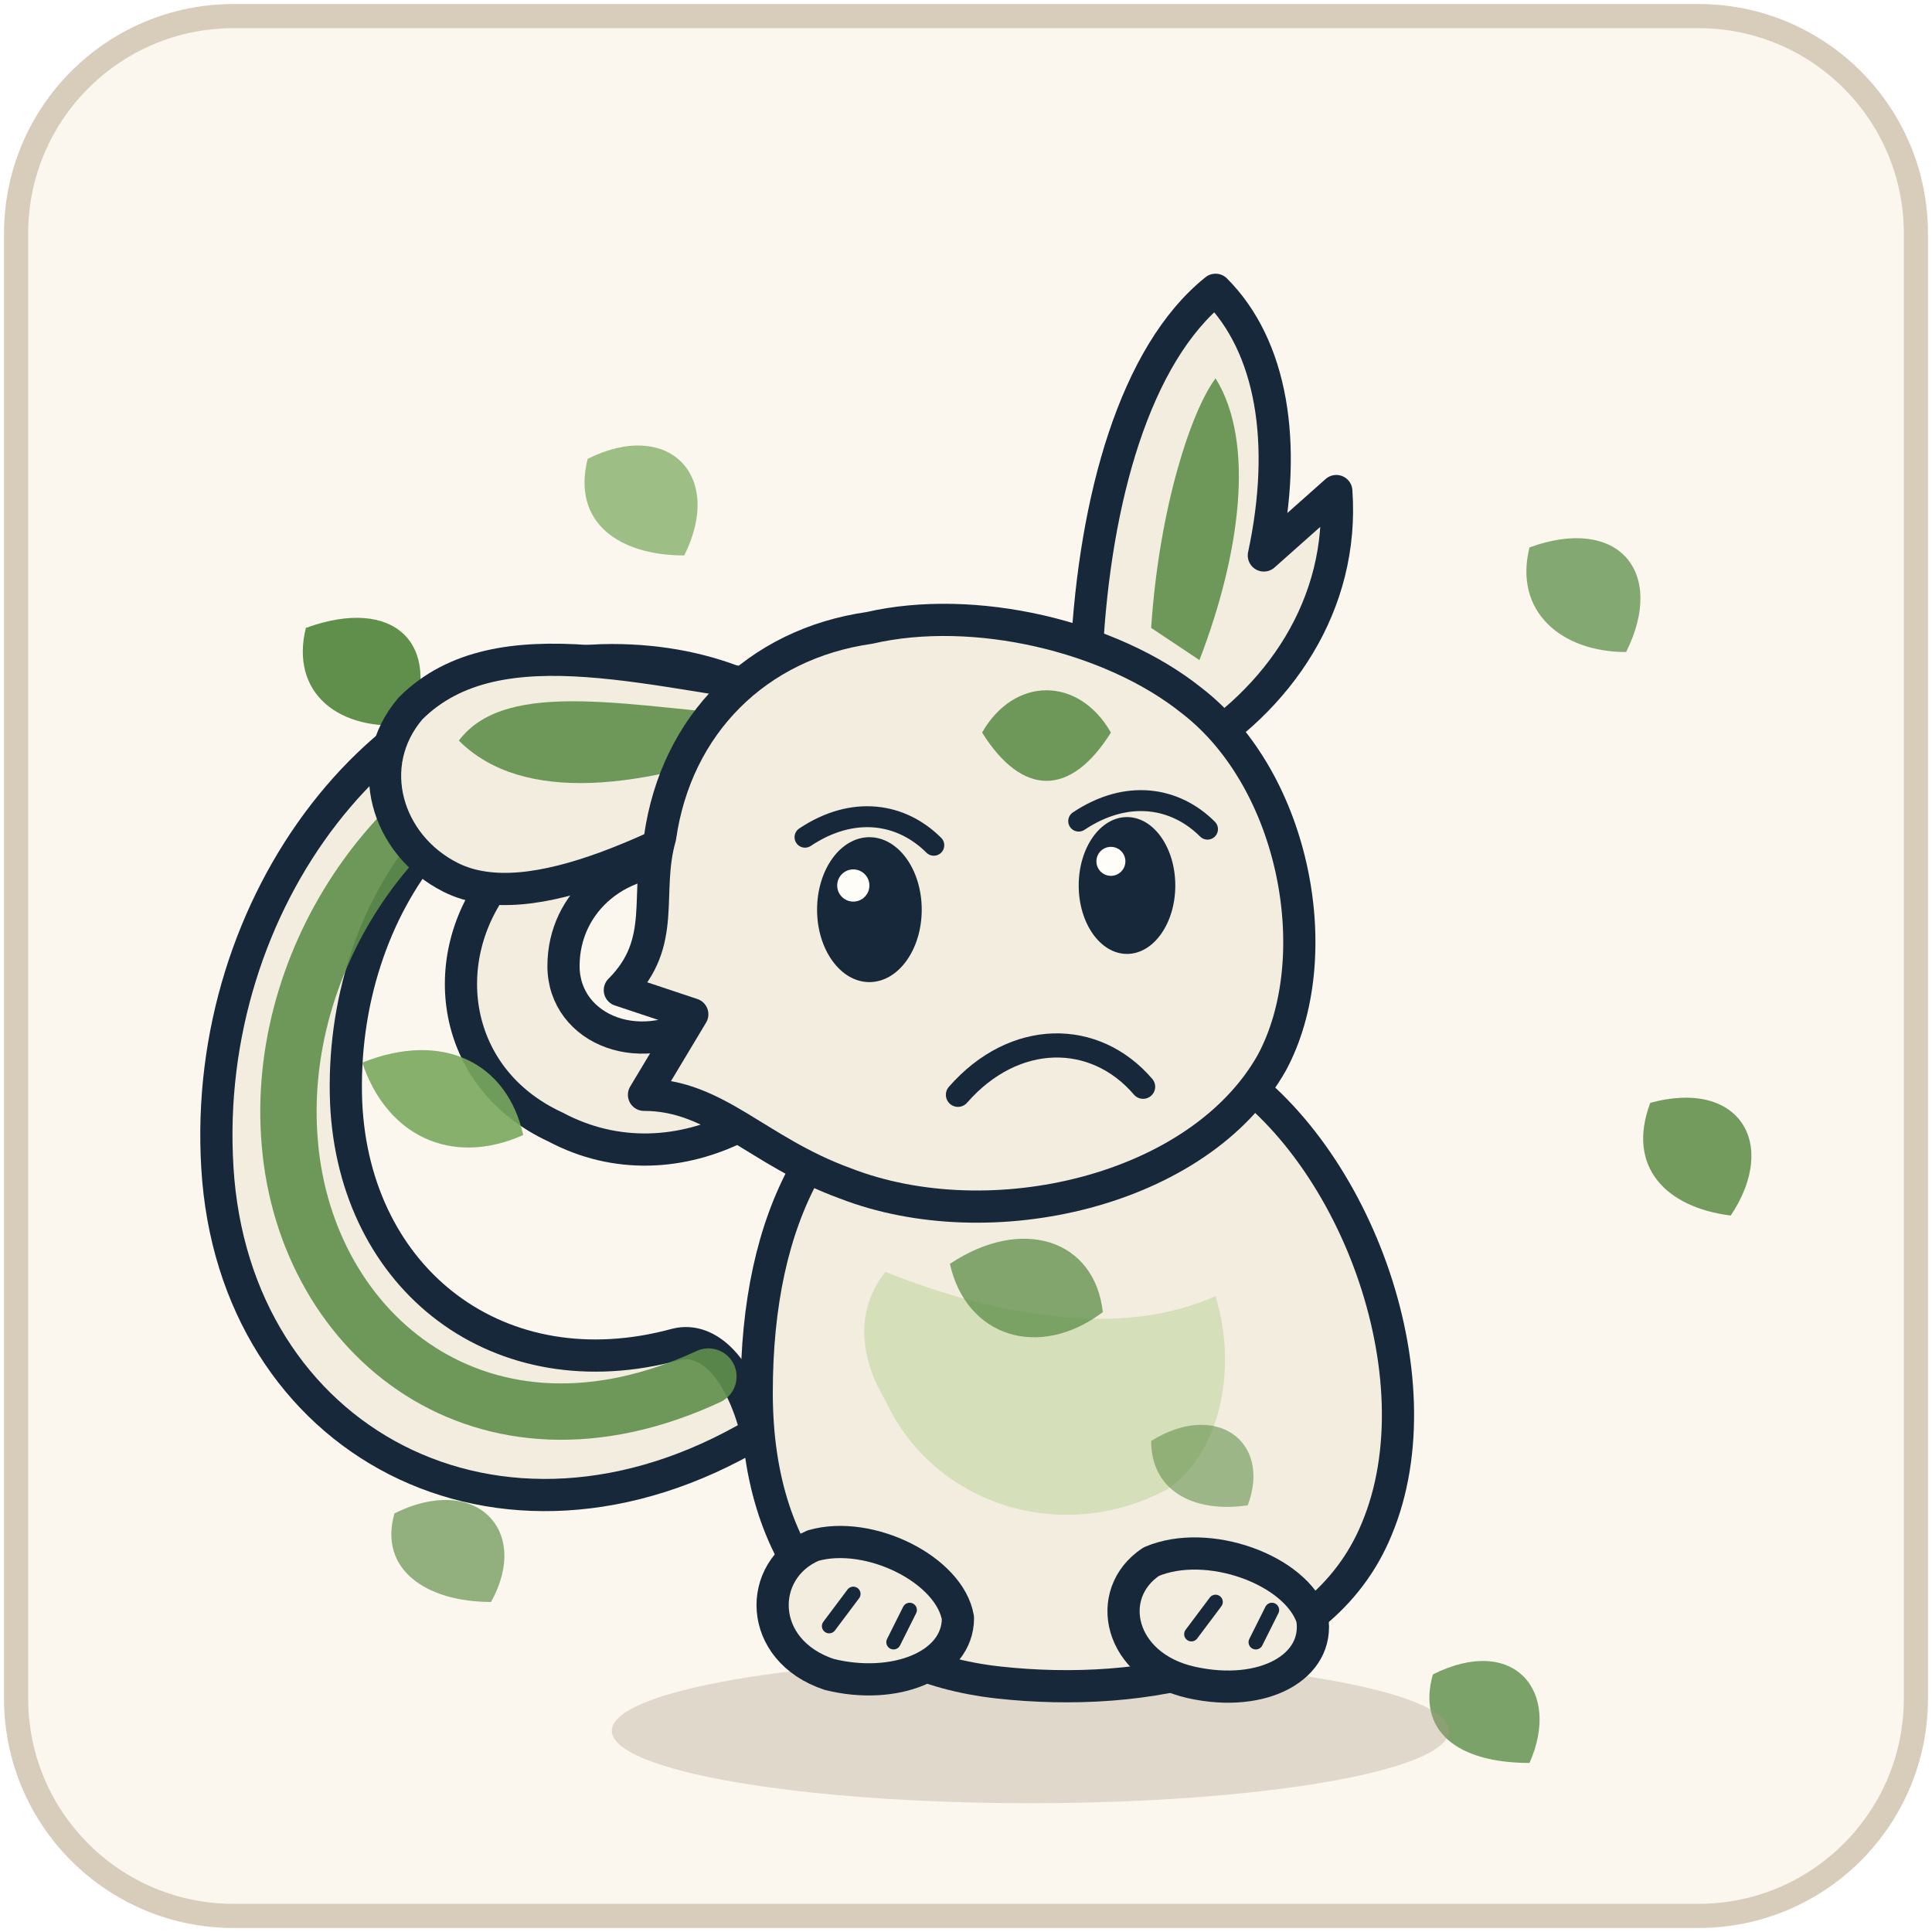
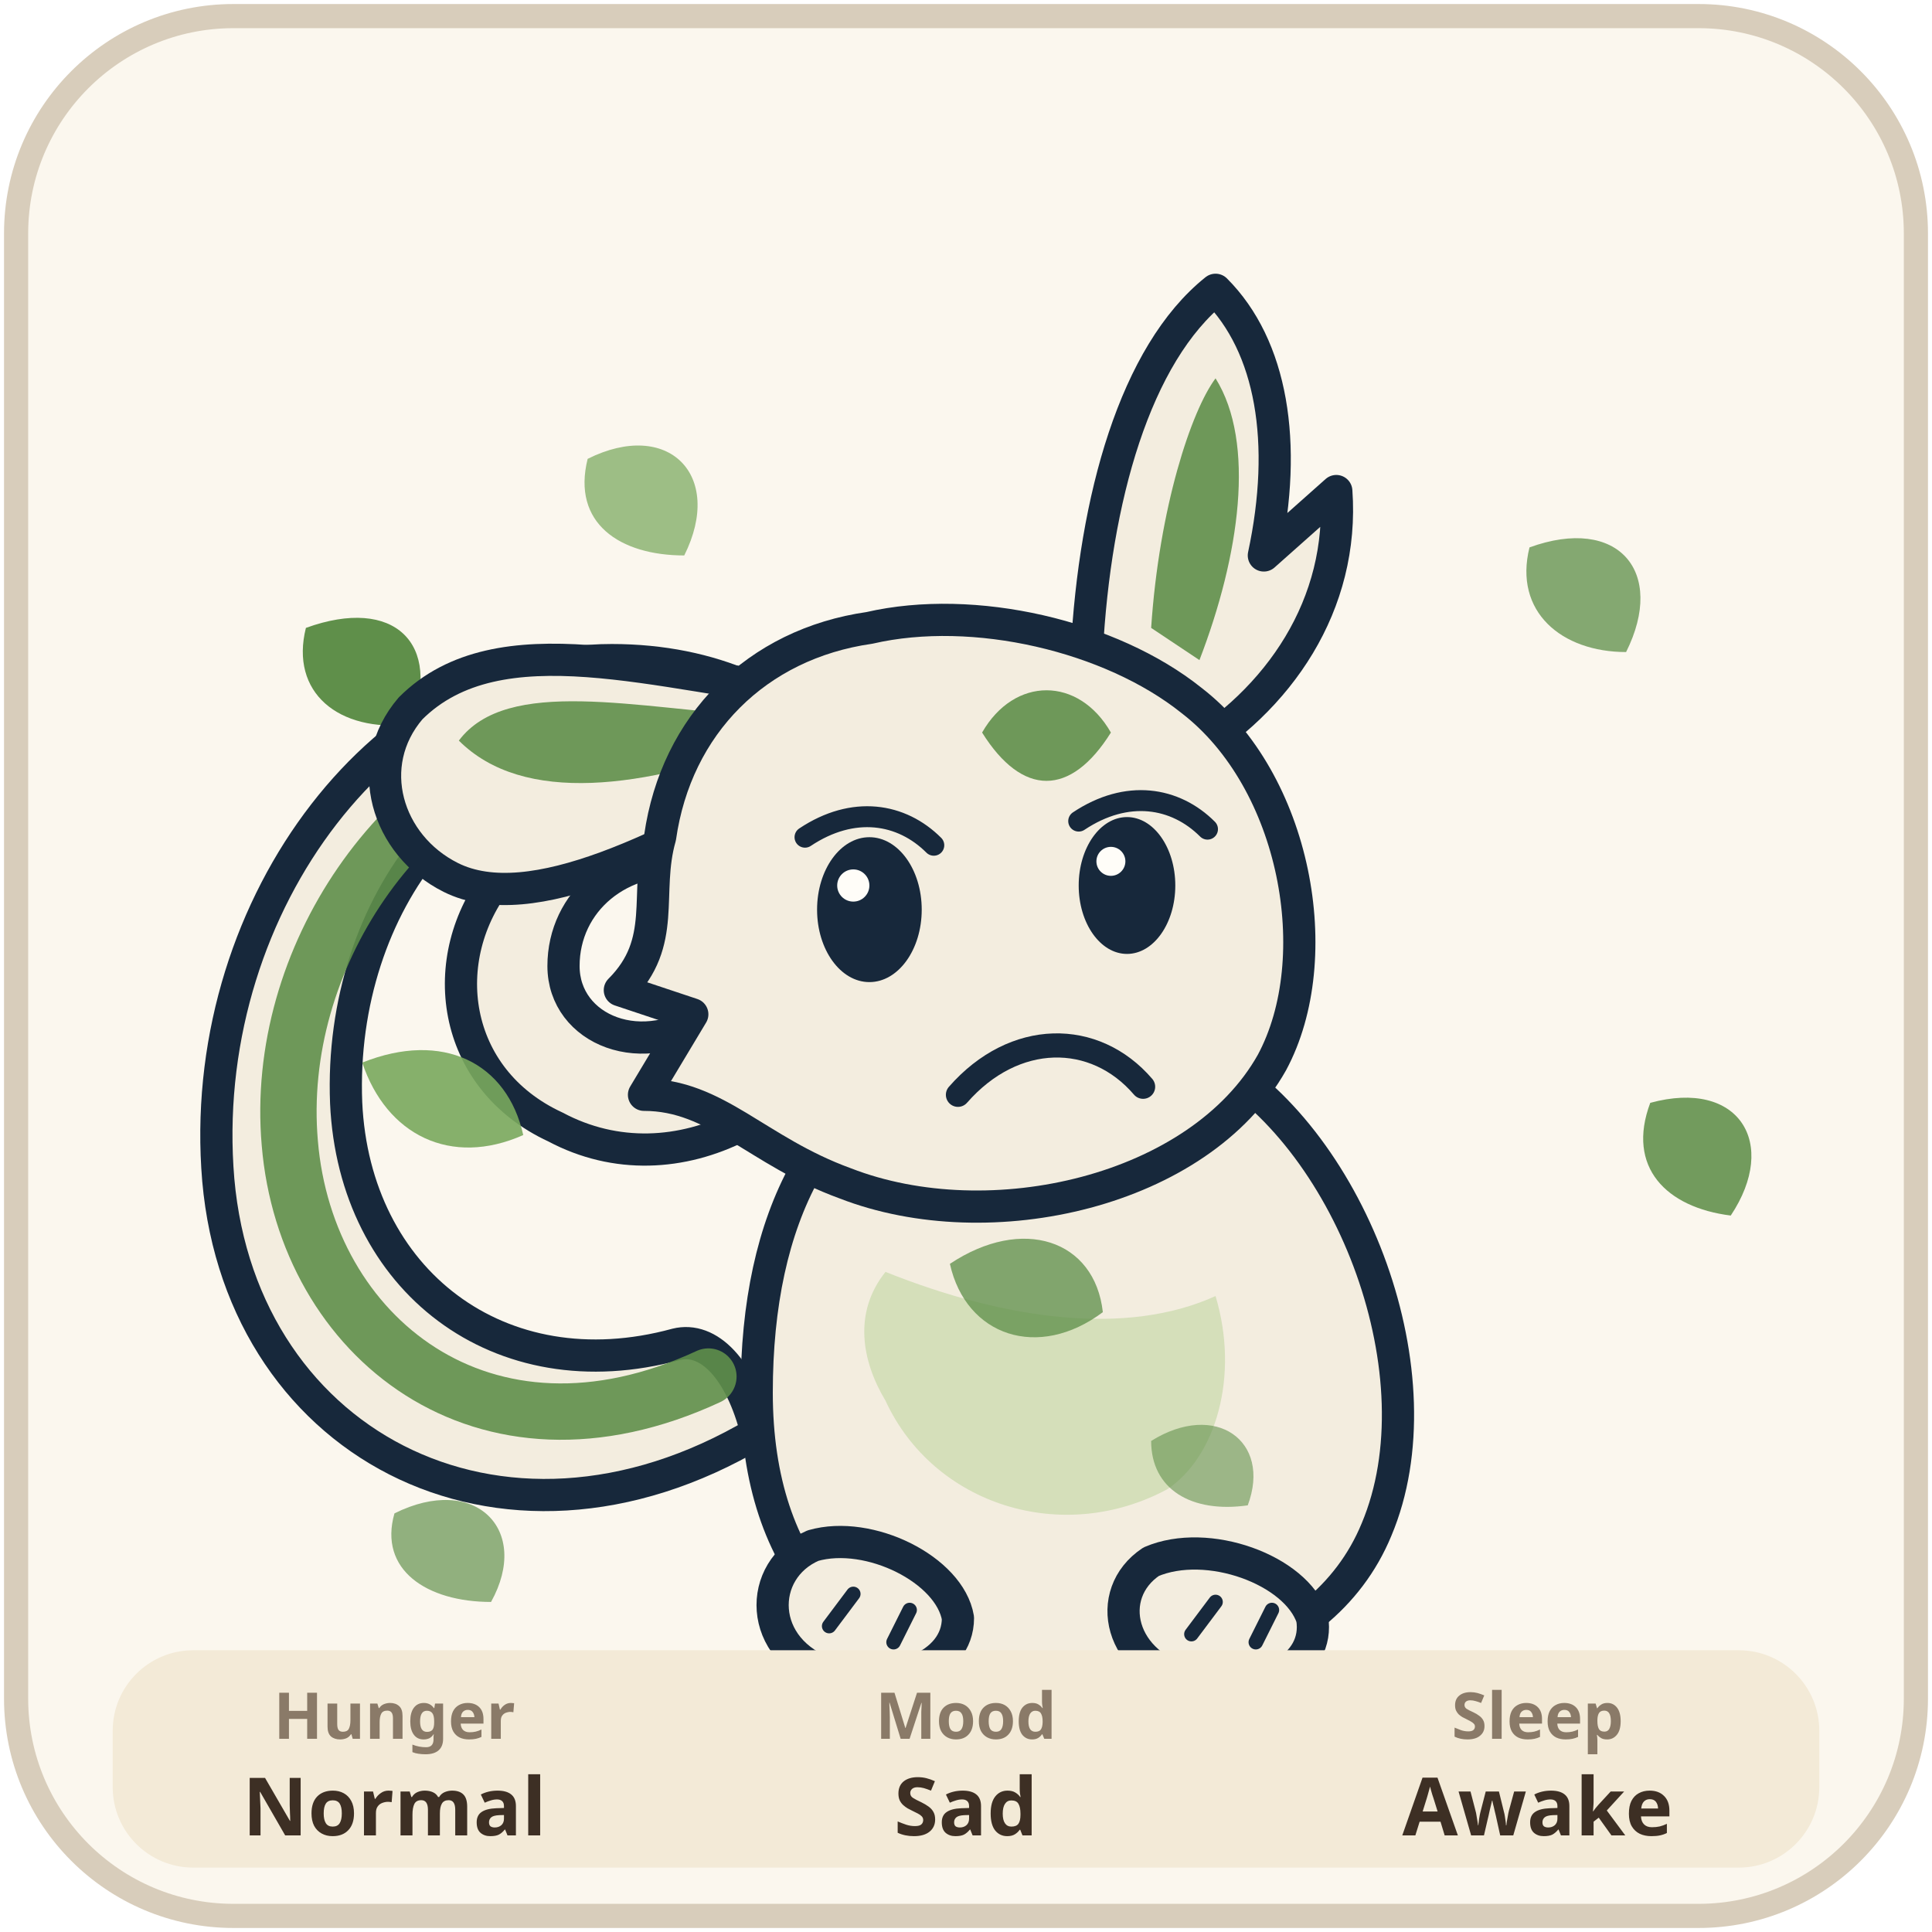
<svg xmlns="http://www.w3.org/2000/svg" viewBox="0 0 240 240" width="240" height="240" role="img" data-prototype-class="earth" data-prototype-stage="adult" data-prototype-mood="sad" data-prototype-hunger="normal" data-prototype-behavior="idle" data-prototype-expression="sad" data-class-effect-level="adult" data-gitty-class="earth" data-gitty-stage="adult" data-gitty-body="adult" data-gitty-behavior="idle" data-gitty-face="sad">
  <style> .gitty-character { animation: gitty-breathe 3.8s ease-in-out infinite; transform-box: fill-box; transform-origin: 50% 100%; } .gitty-tail { animation: tail-idle 4.2s ease-in-out infinite; transform-box: fill-box; transform-origin: 80% 80%; } .gitty-eyes { animation: gitty-blink 5.6s ease-in-out infinite; transform-box: fill-box; transform-origin: center; } .stage-hatchling .gitty-ears, .stage-baby .gitty-ears { transform: scale(1.1); transform-box: fill-box; transform-origin: 50% 100%; } .stage-mature .gitty-tail { transform: scale(1.04); transform-box: fill-box; transform-origin: 85% 85%; } .behavior-sleeping .gitty-anatomy, .behavior-hibernating .gitty-anatomy { transform-origin: 50% 100%; } .food-bowl { animation: food-bowl-nudge 2.4s ease-in-out infinite; transform-box: fill-box; transform-origin: center; } .play-ball { animation: play-ball-bounce 1.4s ease-in-out infinite; transform-box: fill-box; transform-origin: center; } .sleep-zzz, .sleep-particle { animation: sleep-float 3s ease-in-out infinite; transform-box: fill-box; transform-origin: center; } .sleep-particle-2 { animation-delay: -1.4s; animation-duration: 3.8s; } @keyframes gitty-breathe { 0%, 100% { transform: translateY(0) scaleY(1); } 50% { transform: translateY(-1px) scaleY(1.012); } } @keyframes gitty-blink { 0%, 44%, 48%, 100% { transform: scaleY(1); } 46% { transform: scaleY(.08); } } @keyframes tail-idle { 0%, 100% { transform: rotate(-1deg); } 50% { transform: rotate(3deg); } } @keyframes food-bowl-nudge { 0%, 70%, 100% { transform: translateX(0); } 82% { transform: translateX(-2px); } } @keyframes play-ball-bounce { 0%, 100% { transform: translateY(0) rotate(-4deg); } 50% { transform: translateY(-7px) rotate(9deg); } } @keyframes sleep-float { 0%, 100% { opacity: .35; transform: translateY(3px); } 50% { opacity: .9; transform: translateY(-5px); } } @media (prefers-reduced-motion: reduce) { .gitty-character, .gitty-tail, .gitty-eyes, .earth-leaf, .water-bubble, .water-drop, .air-wind, .air-spark, .fire-flame, .fire-ember, .psy-particle, .psy-character, .psy-shadow, .food-bowl, .play-ball, .sleep-zzz, .sleep-particle { animation: none !important; } } .class-earth .gitty-tail { animation-duration: 5.8s; } .earth-leaf { animation: earth-leaf-drift 6.4s ease-in-out infinite; transform-box: fill-box; transform-origin: center; } .leaf-2 { animation-duration: 7.8s; animation-delay: -2.1s; opacity: .76; } .leaf-3 { animation-duration: 5.9s; animation-delay: -4.2s; opacity: .88; } .leaf-4 { animation-duration: 8.6s; animation-delay: -1.3s; opacity: .68; } .leaf-5 { animation-duration: 7.1s; animation-delay: -5.4s; opacity: .82; } .leaf-6 { animation-duration: 9.2s; animation-delay: -3.2s; opacity: .72; } .leaf-7 { animation-duration: 7.5s; animation-delay: -1.7s; } .leaf-8 { animation-duration: 6.7s; animation-delay: -4.8s; } .leaf-9 { animation-duration: 8.2s; animation-delay: -2.6s; } @keyframes earth-leaf-drift { 0%, 100% { transform: translate(0, -4px) rotate(-8deg); } 50% { transform: translate(8px, 10px) rotate(24deg); } } </style>
  <rect x="2" y="2" width="236" height="236" rx="27" fill="#fbf7ee" stroke="#d8cdbb" stroke-width="3" />
  <g class="class-earth behavior-idle">
    <g data-effect-tier="adult">
      <g fill="#5f8f4a">
        <path class="earth-leaf leaf-1" data-effect-element="leaf" d="M38 78 C49 74 55 80 51 90 C42 91 36 86 38 78Z" />
        <path class="earth-leaf leaf-2" data-effect-element="leaf" d="M190 68 C201 64 207 71 202 81 C194 81 188 76 190 68Z" />
        <path class="earth-leaf leaf-3" data-effect-element="leaf" d="M205 137 C216 134 221 142 215 151 C207 150 202 145 205 137Z" />
        <path class="earth-leaf leaf-4" data-effect-element="leaf" d="M49 188 C59 183 66 190 61 199 C53 199 47 195 49 188Z" />
        <path class="earth-leaf leaf-5" data-effect-element="leaf" d="M178 208 C188 203 194 210 190 219 C181 219 176 215 178 208Z" />
      </g>
    </g>
    <ellipse class="gitty-shadow" cx="128" cy="215" rx="52" ry="9" fill="#ad9e88" opacity=".34" />
    <g class="stage-adult" data-anatomy-stage="adult">
      <g class="gitty-character">
        <g class="gitty-tail">
          <path data-anatomy-part="tail" d="M94 178 C62 197 29 179 27 145 C25 112 48 82 76 82 C101 82 116 101 108 121 C102 138 84 148 69 140 C56 134 54 119 62 109 C68 102 79 101 86 107 C77 106 70 112 70 120 C70 128 80 132 88 126 C101 116 96 97 79 94 C59 91 42 112 43 137 C44 159 62 173 84 167 C88 166 92 170 94 178Z" fill="#f3eddf" stroke="#17283b" stroke-width="4" stroke-linecap="round" stroke-linejoin="round" />
          <g class="stage-class-markings stage-class-markings-adult" opacity="0.9">
            <path d="M88 171 C60 184 38 166 36 142 C34 119 50 96 71 91" fill="none" stroke="#5f8f4a" stroke-width="7" stroke-linecap="round" />
            <path d="M45 132 C55 128 63 132 65 141 C56 145 48 141 45 132Z" fill="#79a85d" />
          </g>
        </g>
        <g class="gitty-body">
          <path data-anatomy-part="body" d="M118 130 C102 136 94 151 94 173 C94 195 106 207 124 209 C142 211 164 207 171 190 C179 171 168 142 151 132 C141 126 128 126 118 130Z" fill="#f3eddf" stroke="#17283b" stroke-width="4" stroke-linecap="round" stroke-linejoin="round" />
          <path d="M110 174 C116 187 132 192 145 185 C151 181 154 171 151 161 C140 166 125 164 110 158 C106 163 107 169 110 174Z" fill="#c9d9ac" opacity=".72" />
          <g class="stage-class-markings stage-class-markings-adult" opacity="0.9">
            <path d="M118 157 C127 151 136 154 137 163 C129 169 120 166 118 157Z" fill="#5f8f4a" opacity=".85" />
            <path d="M143 179 C151 174 158 179 155 187 C148 188 143 185 143 179Z" fill="#5f8f4a" opacity=".65" />
          </g>
        </g>
        <g class="gitty-ears">
          <path data-anatomy-part="left-ear" d="M101 86 C82 84 62 77 51 88 C45 95 48 105 56 109 C66 114 83 105 99 96 C105 92 106 87 101 86Z" fill="#f3eddf" stroke="#17283b" stroke-width="4" stroke-linecap="round" stroke-linejoin="round" />
          <path data-anatomy-part="right-ear" d="M135 81 C136 62 141 44 151 36 C158 43 160 55 157 69 L166 61 C167 75 159 87 147 94 C139 98 134 91 135 81Z" fill="#f3eddf" stroke="#17283b" stroke-width="4" stroke-linecap="round" stroke-linejoin="round" />
          <g class="stage-class-markings stage-class-markings-adult" opacity="0.9">
            <path d="M95 89 C79 88 63 84 57 92 C65 100 80 98 96 92Z" fill="#5f8f4a" />
            <path d="M143 78 C144 63 148 51 151 47 C156 55 154 69 149 82Z" fill="#5f8f4a" />
          </g>
        </g>
        <g class="gitty-head">
          <path data-anatomy-part="head" d="M108 78 C94 80 84 90 82 104 C80 111 83 117 77 123 L86 126 L80 136 C89 136 94 143 105 147 C123 154 149 148 158 132 C165 119 161 97 148 87 C138 79 121 75 108 78Z" fill="#f3eddf" stroke="#17283b" stroke-width="4" stroke-linecap="round" stroke-linejoin="round" />
          <g class="stage-class-markings stage-class-markings-adult" opacity="0.9">
            <path d="M122 91 C126 84 134 84 138 91 C133 99 127 99 122 91Z" fill="#5f8f4a" />
          </g>
          <g>
            <g class="gitty-face face-sad">
              <path d="M100 104 C106 100 112 101 116 105 M134 102 C140 98 146 99 150 103" fill="none" stroke="#17283b" stroke-width="2.6" stroke-linecap="round" />
              <g class="gitty-eyes">
                <ellipse cx="108" cy="113" rx="6.5" ry="9" fill="#17283b" />
                <ellipse cx="140" cy="110" rx="6" ry="8.5" fill="#17283b" />
                <circle cx="106" cy="110" r="2" fill="#fffdf8" />
                <circle cx="138" cy="107" r="1.8" fill="#fffdf8" />
              </g>
              <path d="M119 136 C126 128 136 128 142 135" fill="none" stroke="#17283b" stroke-width="3" stroke-linecap="round" />
            </g>
          </g>
        </g>
        <g class="gitty-paws">
          <path data-anatomy-part="left-paw" d="M101 192 C94 195 94 205 103 208 C111 210 119 207 119 201 C118 195 108 190 101 192Z" fill="#f3eddf" stroke="#17283b" stroke-width="4" stroke-linecap="round" stroke-linejoin="round" />
          <path data-anatomy-part="right-paw" d="M143 194 C137 198 139 207 148 209 C157 211 164 207 163 201 C161 195 150 191 143 194Z" fill="#f3eddf" stroke="#17283b" stroke-width="4" stroke-linecap="round" stroke-linejoin="round" />
          <path d="M103 202 L106 198 M111 204 L113 200 M148 203 L151 199 M156 204 L158 200" stroke="#17283b" stroke-width="1.8" stroke-linecap="round" />
        </g>
      </g>
    </g>
    <g data-effect-tier="adult">
      <path class="earth-leaf leaf-6" data-effect-element="leaf" d="M73 57 C83 52 90 59 85 69 C77 69 71 65 73 57Z" fill="#79a85d" />
    </g>
  </g>
+   <g class="gitty-status-labels" data-gitty-status-labels="hunger mood sleep">
+     <rect x="14" y="205" width="212" height="27" rx="10" fill="#f3ead7" />
+     <text x="49" y="216" text-anchor="middle" fill="#8a7a68" font-family="ui-rounded, system-ui, sans-serif" font-size="8" font-weight="700">Hunger</text>
+     <text x="49" y="228" text-anchor="middle" fill="#3d2f24" font-family="ui-rounded, system-ui, sans-serif" font-size="10" font-weight="700">Normal</text>
+     <text x="120" y="216" text-anchor="middle" fill="#8a7a68" font-family="ui-rounded, system-ui, sans-serif" font-size="8" font-weight="700">Mood</text>
+     <text x="120" y="228" text-anchor="middle" fill="#3d2f24" font-family="ui-rounded, system-ui, sans-serif" font-size="10" font-weight="700">Sad</text>
+     <text x="191" y="216" text-anchor="middle" fill="#8a7a68" font-family="ui-rounded, system-ui, sans-serif" font-size="8" font-weight="700">Sleep</text>
+     <text x="191" y="228" text-anchor="middle" fill="#3d2f24" font-family="ui-rounded, system-ui, sans-serif" font-size="10" font-weight="700">Awake</text>
+   </g>
</svg>
